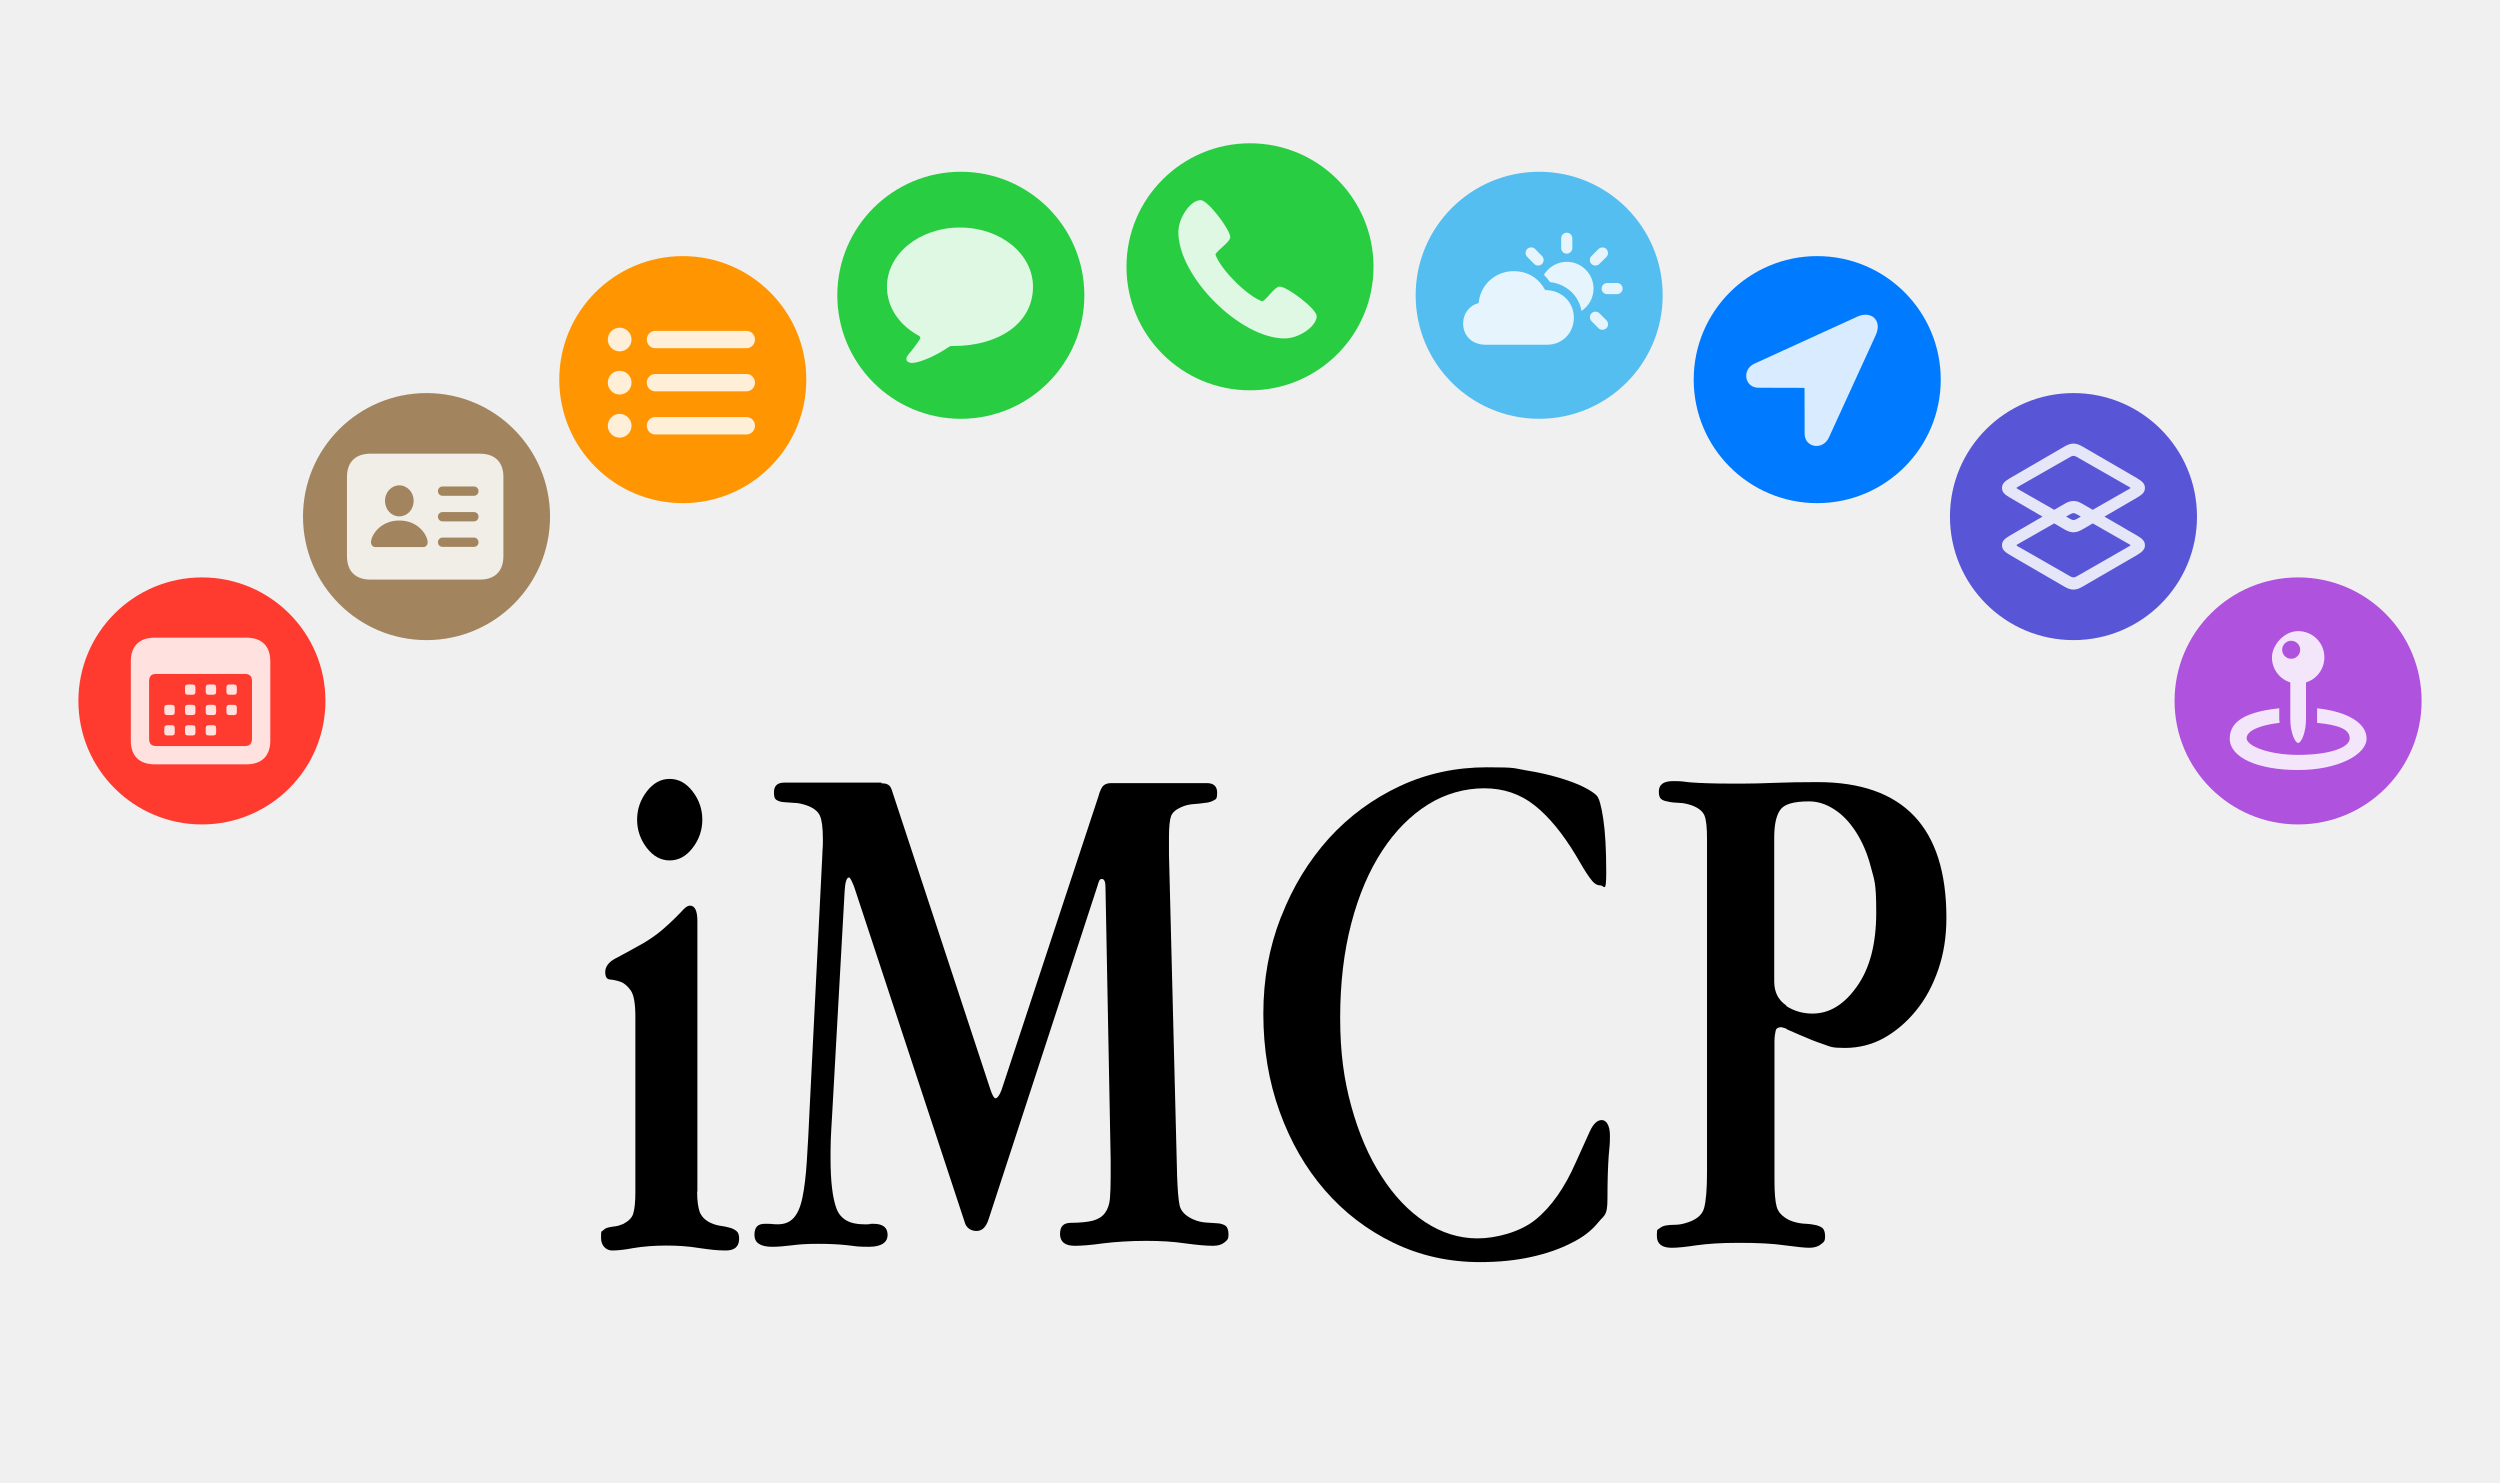
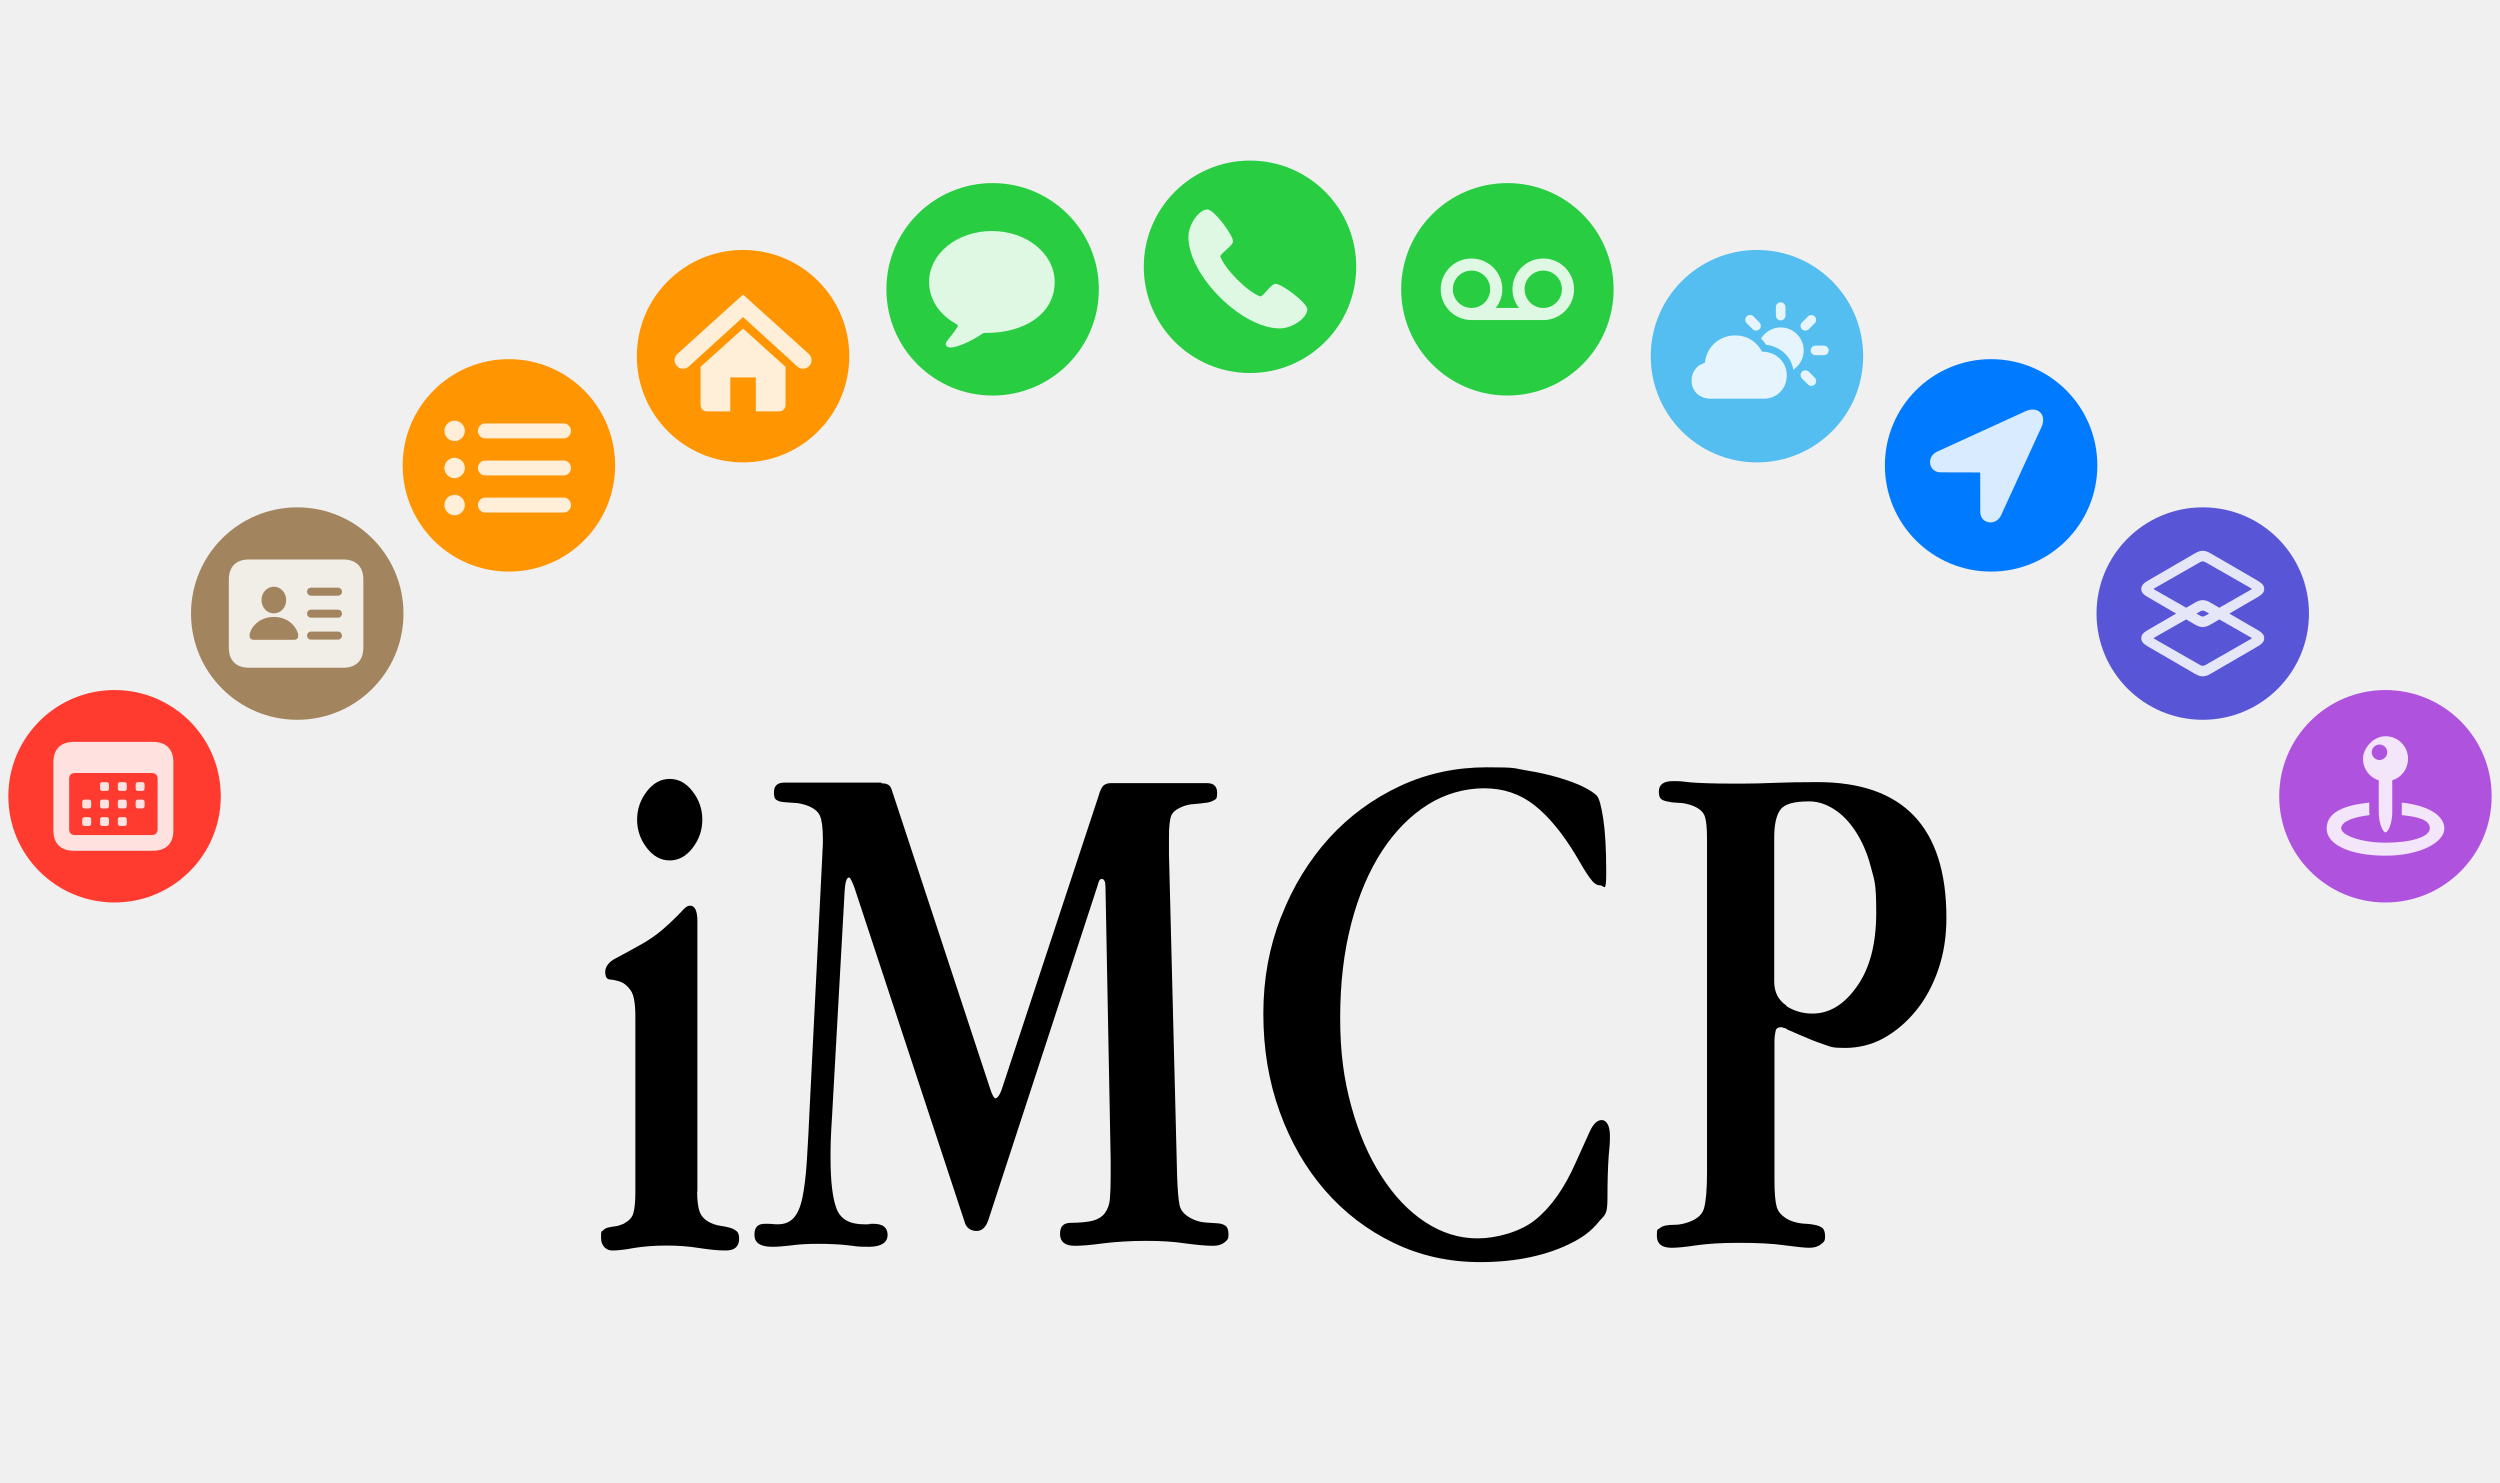
<svg xmlns="http://www.w3.org/2000/svg" viewBox="0 0 1012 600">
  <g fill="#000">
    <path d="M282.2,482.4c0,3.6.4,6.3,1,8.1.7,1.8,2,3.2,3.8,4.2,1.6.8,3.1,1.3,4.6,1.5s2.8.5,3.9.8,2,.8,2.7,1.4,1,1.6,1,3c0,3.2-1.8,4.8-5.4,4.8s-6.6-.4-10.8-1c-4.2-.7-8.6-1-13.4-1s-9.5.4-13.1,1c-3.6.7-6.5,1-8.7,1s-4.5-1.7-4.5-5.1.2-2.4.8-3,1.2-1,2.1-1.2c.9-.2,1.9-.4,2.9-.5s2.1-.5,3.3-1c2.2-1.2,3.6-2.6,4-4.4.5-1.7.8-4.5.8-8.5v-70.8c0-5.4-.6-9-1.9-10.8s-2.7-3-4.2-3.5-2.9-.8-4.2-.9-1.9-1.1-1.9-3.1,1.4-4,4.1-5.4,6.5-3.5,11.5-6.3c3-1.8,5.5-3.6,7.6-5.4,2.1-1.8,3.8-3.4,5.2-4.8,1.4-1.4,2.5-2.5,3.4-3.5.9-.9,1.7-1.4,2.5-1.4,2,0,3,2.1,3,6.3v109.5ZM280.4,320.4c2.6,3.4,3.9,7.2,3.9,11.4s-1.3,8-3.9,11.4-5.7,5.1-9.3,5.1-6.7-1.7-9.3-5.1c-2.6-3.4-3.9-7.2-3.9-11.4s1.3-8,3.9-11.4,5.7-5.1,9.3-5.1,6.7,1.7,9.3,5.1Z" />
    <path d="M356.9,317.1c1,0,1.9.1,2.5.5.7.3,1.2,1,1.6,2.2l39.9,121.2c.8,2.4,1.5,3.6,2.1,3.6s1.6-1.1,2.4-3.3l39.3-119.1c.4-1.6,1-2.9,1.6-3.8.7-.9,1.9-1.4,3.5-1.4h38.7c2.8,0,4.2,1.3,4.2,3.9s-.5,2.6-1.4,3.1-2,.9-3.5,1c-1.4.2-3,.4-4.6.5-1.7.1-3.5.5-5.2,1.3-2.2,1-3.5,2.2-4,3.7-.5,1.5-.8,4.2-.8,8.2v7.1l3.3,130.5c.2,5.4.5,9.2,1,11.6.5,2.4,2.4,4.3,5.5,5.7,1.8.8,3.6,1.2,5.4,1.3s3.4.2,4.6.3c1.3.1,2.4.5,3.1,1,.8.6,1.2,1.8,1.2,3.6s-.5,2.2-1.6,3.1-2.6,1.4-4.6,1.4c-3.2,0-7-.4-11.5-1-4.5-.7-9.8-1-15.8-1s-12.4.4-17.2,1c-4.9.7-8.8,1-11.5,1-4,0-6-1.6-6-4.8s1.5-4.5,4.5-4.5,6.8-.3,8.9-.9c2.1-.6,3.7-1.6,4.8-3.1,1.1-1.5,1.8-3.4,2-5.8s.3-5.4.3-8.9v-6.9l-2.1-110.3c0-2.2-.5-3.3-1.5-3.3s-1.2,1-1.8,3l-44.1,135c-1,3-2.6,4.5-4.8,4.5s-4.2-1.2-4.8-3.6l-44.7-135.6c-1-2.6-1.7-3.9-2.1-3.9-1,0-1.6,1.9-1.8,5.7l-5.1,91.2c-.2,3.4-.4,6.5-.5,9.2-.1,2.8-.1,5.3-.1,7.5,0,9.3.8,16.1,2.4,20.4,1.6,4.3,5.3,6.4,11.1,6.4s1.2,0,1.8-.1c.6-.1,1.3-.1,2.1-.1,3.8,0,5.7,1.5,5.7,4.5s-2.5,4.8-7.5,4.8-5-.2-8.5-.6-7.5-.6-12.1-.6-7.5.2-10.6.6-5.8.6-8,.6c-4.8,0-7.2-1.6-7.2-4.8s1.4-4.5,4.2-4.5,2.2,0,3.1.1,1.6.1,2.2.1c2.6,0,4.7-.8,6.3-2.5,1.6-1.7,2.8-4.4,3.6-8.2.8-3.8,1.4-8.7,1.8-14.8s.8-13.5,1.2-22.5l5.1-101.9c0-.4,0-1.1.1-2.1s.1-2.3.1-3.9c0-4.6-.4-7.7-1.2-9.5-.8-1.8-2.6-3.2-5.4-4.2-1.8-.6-3.5-1-5.1-1-1.6-.1-3-.2-4.2-.3-1.2-.1-2.1-.4-2.9-.9s-1-1.5-1-3.1c0-2.6,1.4-3.9,4.2-3.9h39.3Z" />
    <path d="M518.7,370.9c4.7-12.1,11.2-22.6,19.3-31.6,8.2-9,17.8-16,28.7-21.1s22.7-7.6,35.2-7.6,10.6.4,15.6,1.2,9.5,1.8,13.5,3,7.3,2.4,9.9,3.7c2.6,1.3,4.4,2.5,5.4,3.5s1.9,4.1,2.7,9.5c.8,5.3,1.2,12.5,1.2,21.5s-.8,5.4-2.4,5.4-2.8-1-4.3-3.1-3.3-5-5.5-8.9c-5.4-9-11-15.8-16.8-20.4s-12.6-6.9-20.4-6.9-15.8,2.2-22.8,6.6c-7,4.4-13.2,10.6-18.5,18.7s-9.5,17.9-12.5,29.4-4.5,24.2-4.5,38.2,1.5,24.9,4.5,35.8,7,20.3,12.2,28.3c5.1,8,11,14.2,17.7,18.6s13.8,6.6,21.2,6.6,17.2-2.5,23.5-7.6,11.8-12.9,16.3-23.2c2.4-5.4,4.3-9.6,5.7-12.6s3-4.5,4.8-4.5,3.3,2.1,3.3,6.3-.2,4-.5,8.2-.5,10-.5,17.2-1.2,6.6-3.8,9.8-6,5.9-10.7,8.2c-4.6,2.4-10,4.3-16.3,5.7-6.3,1.4-13.2,2.1-20.8,2.1-12.6,0-24.2-2.6-35-7.8-10.7-5.2-20-12.3-27.8-21.3s-13.9-19.6-18.3-31.8c-4.4-12.2-6.6-25.4-6.6-39.6s2.4-27,7.1-39.1h0Z" />
    <path d="M723.1,416.4c-1.2-.4-1.9-.6-2.1-.6-1.2,0-2,.5-2.2,1.4s-.5,2.4-.5,4.4v55.9c0,5.2.3,8.9.9,11,.6,2.2,2.3,4,5.1,5.4,1.8.8,3.6,1.2,5.4,1.4,1.8.1,3.3.2,4.7.5,1.3.2,2.3.6,3.2,1.2.8.6,1.2,1.8,1.2,3.6s-.5,2.2-1.7,3.1c-1.1.9-2.7,1.4-4.7,1.4s-5.3-.4-10-1c-4.7-.7-10.8-1-18.5-1s-12.8.4-17.2,1c-4.5.7-7.8,1-10,1-4,0-6-1.6-6-4.8s.3-2.4,1-3,1.5-1,2.5-1.2,2.2-.3,3.6-.3,2.8-.2,4.2-.6c4.4-1.2,7-3.2,7.8-6.1.8-2.9,1.2-7.7,1.2-14.5v-135.1c0-4.4-.3-7.5-1-9.3-.7-1.8-2.5-3.2-5.2-4.2-1.8-.6-3.5-1-5.2-1-1.7-.1-3.2-.2-4.3-.5-1.2-.2-2.2-.5-2.8-1-.7-.5-1-1.5-1-3.1,0-2.8,1.9-4.2,5.7-4.2s3.2.1,7,.5c3.9.3,9.5.5,16.7.5h4.8c3.4,0,7.6-.1,12.6-.3,5-.2,10.8-.3,17.4-.3,34.8,0,52.2,18.3,52.2,54.9c0,7.8-1.1,14.6-3.3,21s-5.2,12-9,16.6c-3.8,4.7-8.2,8.4-13,11.1-4.9,2.7-10.2,4-15.8,4s-5.7-.5-8.7-1.5-6.3-2.3-9.9-3.9l-4.8-2.1h0ZM723,407.2c3.3,2.1,6.8,3.1,10.7,3.1,6.8,0,12.8-3.6,18-11,5.2-7.3,7.8-17.2,7.8-29.9s-.8-13-2.2-18.5-3.5-10.2-6-14.1-5.4-7-8.7-9.1c-3.3-2.2-6.8-3.3-10.3-3.3-6.2,0-10.1,1.1-11.7,3.5-1.6,2.3-2.4,6-2.4,11.2v58.2c0,4.4,1.7,7.6,5,9.8Z" />
  </g>
-   <svg version="1.1" viewBox="0 0 100 100" x="31.736" y="233.736" width="100" height="100">
+   <svg version="1.1" viewBox="0 0 100 100" x="3.373" y="279.327" width="86" height="86">
    <circle fill="#FF3B30" cx="50" cy="50" r="50" />
    <g fill="#fff" fill-opacity="0.85">
      <path d="M30.83,75.66h37.23c6.18,0,9.62-3.42,9.62-9.56v-32.15c0-6.14-3.44-9.55-9.62-9.55H30.83c-6.17,0-9.61,3.4-9.61,9.55v32.15c0,6.15,3.44,9.56,9.61,9.56ZM31.52,68.27c-1.92,0-2.9-.9-2.9-2.94v-23.34c0-2.03.99-2.93,2.9-2.93h35.83c1.91,0,2.92.89,2.92,2.93v23.34c0,2.05-1.01,2.94-2.92,2.94H31.52ZM44.49,47.49h1.55c1,0,1.34-.31,1.34-1.3v-1.55c0-.99-.34-1.3-1.34-1.3h-1.55c-.99,0-1.33.31-1.33,1.3v1.55c0,.99.34,1.3,1.33,1.3ZM52.86,47.49h1.57c.99,0,1.33-.31,1.33-1.3v-1.55c0-.99-.34-1.3-1.33-1.3h-1.57c-.98,0-1.32.31-1.32,1.3v1.55c0,.99.34,1.3,1.32,1.3ZM61.25,47.49h1.57c.98,0,1.32-.31,1.32-1.3v-1.55c0-.99-.35-1.3-1.32-1.3h-1.57c-.98,0-1.32.31-1.32,1.3v1.55c0,.99.35,1.3,1.32,1.3ZM36.11,55.73h1.57c.98,0,1.32-.31,1.32-1.28v-1.57c0-.99-.35-1.3-1.32-1.3h-1.57c-.98,0-1.34.31-1.34,1.3v1.57c0,.98.36,1.28,1.34,1.28ZM44.49,55.73h1.55c1,0,1.34-.31,1.34-1.28v-1.57c0-.99-.34-1.3-1.34-1.3h-1.55c-.99,0-1.33.31-1.33,1.3v1.57c0,.98.34,1.28,1.33,1.28ZM52.86,55.73h1.57c.99,0,1.33-.31,1.33-1.28v-1.57c0-.99-.34-1.3-1.33-1.3h-1.57c-.98,0-1.32.31-1.32,1.3v1.57c0,.98.34,1.28,1.32,1.28ZM61.25,55.73h1.57c.98,0,1.32-.31,1.32-1.28v-1.57c0-.99-.35-1.3-1.32-1.3h-1.57c-.98,0-1.32.31-1.32,1.3v1.57c0,.98.35,1.28,1.32,1.28ZM36.11,63.99h1.57c.98,0,1.32-.32,1.32-1.3v-1.57c0-.99-.35-1.3-1.32-1.3h-1.57c-.98,0-1.34.31-1.34,1.3v1.57c0,.98.36,1.3,1.34,1.3ZM44.49,63.99h1.55c1,0,1.34-.32,1.34-1.3v-1.57c0-.99-.34-1.3-1.34-1.3h-1.55c-.99,0-1.33.31-1.33,1.3v1.57c0,.98.34,1.3,1.33,1.3ZM52.86,63.99h1.57c.99,0,1.33-.32,1.33-1.3v-1.57c0-.99-.34-1.3-1.33-1.3h-1.57c-.98,0-1.32.31-1.32,1.3v1.57c0,.98.34,1.3,1.32,1.3Z" />
    </g>
  </svg>
-   <svg version="1.1" viewBox="0 0 100 100" x="122.658" y="159.118" width="100" height="100">
+   <svg version="1.1" viewBox="0 0 100 100" x="77.327" y="205.373" width="86" height="86">
    <circle fill="#a2845e" cx="50" cy="50" r="50" />
    <g fill="#fff" fill-opacity="0.85">
      <path class="st1" d="M81.12,34.03v31.97c0,6.1-3.41,9.51-9.57,9.51H27.35c-6.14,0-9.56-3.4-9.56-9.51v-31.97c0-6.11,3.42-9.5,9.56-9.5h44.21c6.16,0,9.57,3.39,9.57,9.5ZM27.52,60.35c0,1.1.64,1.99,1.84,1.99h19.25c1.22,0,1.85-.89,1.85-1.99,0-2.48-3.49-8.76-11.47-8.76s-11.47,6.27-11.47,8.76ZM56.53,58.49c-1.11,0-1.91.84-1.91,1.91s.8,1.86,1.91,1.86h12.64c1.07,0,1.87-.8,1.87-1.86s-.8-1.91-1.87-1.91h-12.64ZM56.53,48.17c-1.11,0-1.91.82-1.91,1.86s.8,1.91,1.91,1.91h12.64c1.07,0,1.87-.84,1.87-1.91s-.8-1.86-1.87-1.86h-12.64ZM33.18,43.58c0,3.62,2.61,6.33,5.8,6.33,3.21,0,5.81-2.71,5.81-6.33,0-3.41-2.6-6.23-5.81-6.23s-5.8,2.82-5.8,6.23ZM56.53,37.81c-1.11,0-1.91.82-1.91,1.87s.8,1.91,1.91,1.91h12.64c1.07,0,1.87-.84,1.87-1.91s-.8-1.87-1.87-1.87h-12.64Z" />
    </g>
  </svg>
-   <svg version="1.1" viewBox="0 0 100 100" x="226.390" y="103.672" width="100" height="100">
+   <svg version="1.1" viewBox="0 0 100 100" x="163.000" y="145.385" width="86" height="86">
    <circle fill="#ff9500" cx="50" cy="50" r="50" />
    <g fill="#fff" fill-opacity=".85">
      <path d="M38.83,72.2h36.98c1.91,0,3.42-1.64,3.42-3.53s-1.48-3.51-3.42-3.51h-36.98c-1.92,0-3.41,1.62-3.41,3.51s1.51,3.53,3.41,3.53Z" />
      <path d="M24.44,73.49c2.65,0,4.82-2.17,4.82-4.82s-2.17-4.8-4.82-4.8-4.8,2.15-4.8,4.8,2.17,4.82,4.8,4.82Z" />
      <path d="M38.83,54.74h36.98c1.91,0,3.42-1.64,3.42-3.51s-1.48-3.52-3.42-3.52h-36.98c-1.92,0-3.41,1.62-3.41,3.52s1.51,3.51,3.41,3.51Z" />
      <path d="M24.44,56.04c2.65,0,4.82-2.17,4.82-4.82s-2.17-4.8-4.82-4.8-4.8,2.15-4.8,4.8,2.17,4.82,4.8,4.82Z" />
      <path d="M38.83,37.29h36.98c1.91,0,3.42-1.64,3.42-3.52s-1.48-3.51-3.42-3.51h-36.98c-1.92,0-3.41,1.62-3.41,3.51s1.51,3.52,3.41,3.52Z" />
      <path d="M24.44,38.57c2.65,0,4.82-2.15,4.82-4.8s-2.17-4.8-4.82-4.8-4.8,2.15-4.8,4.8,2.17,4.8,4.8,4.8Z" />
    </g>
  </svg>
-   <svg viewBox="0 0 100 100" x="338.946" y="69.529" width="100" height="100">
+   <svg viewBox="0 0 100 100" x="257.788" y="101.184" width="86" height="86">
+     <circle fill="#ff9500" cx="50" cy="50" r="50" />
+     <g fill="#fff" opacity=".85">
+       <path d="M50,21 81,49a4,4 0 0 1-5.4,5.9L50,31.6 24.4,54.9A4,4 0 0 1 19,49Z" />
+       <path fill-rule="evenodd" d="M50,37 70,55V73a3,3 0 0 1-3,3H33a3,3 0 0 1-3-3V55ZM44,60h12v16H44Z" />
+     </g>
+   </svg>
+   <svg viewBox="0 0 100 100" x="358.811" y="74.115" width="86" height="86">
    <circle fill="#28cd41" cx="50" cy="50" r="50" />
    <g fill="#fff" fill-opacity="0.85">
      <path d="M30.19,77.4c3.04,0,9.82-2.94,14.79-6.39.59-.4,1.01-.5,1.53-.5.3.01.53.02.7.02,17.63-.04,32-8.83,32-23.99,0-13.3-13.15-23.97-29.56-23.97s-29.56,10.67-29.56,23.97c0,7.9,4.52,15.26,12.9,19.86.63.34.75.71.46,1.29-1.56,2.6-3.8,5.19-4.83,6.48-1.36,1.68-.56,3.21,1.57,3.21Z" />
    </g>
  </svg>
-   <svg viewBox="0 0 100 100" x="456.000" y="58.000" width="100" height="100">
+   <svg viewBox="0 0 100 100" x="463.000" y="65.000" width="86" height="86">
    <circle fill="#28cd41" cx="50" cy="50" r="50" />
    <g fill="#fff" fill-opacity="0.85">
      <path d="M30,23c-4,0-9,7-9,13,0,18,25,43,43,43,6,0,13-5,13-9,0-3-12-12-15-12-2,0-5,5-7,6-6-2-17-13-19-19,1-2,6-5,6-7,0-3-9-15-12-15Z" />
    </g>
  </svg>
-   <svg version="1.1" viewBox="0 0 100 100" x="573.054" y="69.529" width="100" height="100">
+   <svg viewBox="0 0 100 100" x="567.189" y="74.115" width="86" height="86">
+     <circle fill="#28cd41" cx="50" cy="50" r="50" />
+     <g fill="#fff" stroke="#fff" stroke-width="22" stroke-linejoin="round" opacity="0.85">
+       <path transform="translate(20.000 36.882) scale(0.12596)" d="M1.06581e-14 104.043C1.06581e-14 161.656 46.572 208.086 104.043 208.086L372.297 208.086C429.839 208.086 476.341 161.585 476.341 104.043C476.341 46.431 429.768 0 372.297 0C314.685 0 268.048 46.502 268.048 104.043C268.048 137.03 284.031 166.78 309.472 184.8L166.868 184.8C192.309 166.78 208.292 137.03 208.292 104.043C208.292 46.431 161.72 0 104.043 0C46.502 0 1.06581e-14 46.502 1.06581e-14 104.043ZM23.421 103.908C23.421 59.335 59.605 23.151 104.178 23.151C148.752 23.151 184.865 59.335 184.865 103.908C184.865 148.617 148.752 184.8 104.178 184.8C59.605 184.8 23.421 148.617 23.421 103.908ZM291.476 103.908C291.476 59.335 327.589 23.151 372.162 23.151C416.736 23.151 453.055 59.335 453.055 103.908C453.055 148.617 416.736 184.8 372.162 184.8C327.589 184.8 291.476 148.617 291.476 103.908Z" />
+     </g>
+   </svg>
+   <svg version="1.1" viewBox="0 0 100 100" x="668.212" y="101.184" width="86" height="86">
    <circle fill="#55bef0" cx="50" cy="50" r="50" />
    <g fill="#fff" fill-opacity=".85">
      <path d="M74.42,57.32l2.79,2.8c.88.88.9,2.32.02,3.18-.87.87-2.36.91-3.21.02l-2.8-2.82c-.87-.91-.9-2.34-.02-3.21.87-.87,2.32-.86,3.21.02ZM72.01,47.29c0,3.77-1.94,7.1-4.87,9.04-1.12-6.3-6.15-10.91-12.76-11.67-.7-1.05-1.51-2.04-2.45-2.94,1.89-3.15,5.34-5.26,9.26-5.26,5.95,0,10.82,4.87,10.82,10.84ZM83.77,47.3c0,1.24-1.03,2.24-2.27,2.24h-3.94c-1.23,0-2.29-.99-2.29-2.24s1.06-2.27,2.29-2.27h3.94c1.24,0,2.27,1.03,2.27,2.27ZM77.2,31.29c.87.87.88,2.34-.01,3.21l-2.8,2.79c-.88.87-2.35.89-3.23.03-.87-.87-.87-2.35.03-3.22l2.81-2.79c.89-.89,2.33-.89,3.21-.03ZM48.37,31.28l2.78,2.82c.86.89.88,2.34.02,3.21-.87.87-2.32.86-3.22-.04l-2.78-2.81c-.86-.86-.89-2.31-.02-3.19.87-.87,2.37-.88,3.22,0ZM63.43,26.92v3.95c0,1.24-1.03,2.28-2.27,2.28s-2.25-1.05-2.25-2.28v-3.95c0-1.24,1.03-2.27,2.25-2.27s2.27,1.04,2.27,2.27Z" />
      <path d="M28.42,70.01h24.81c6.15,0,10.81-4.74,10.81-10.97s-4.91-11.15-11.61-11.15c-2.24-4.2-6.41-7.65-12.77-7.65-7.41,0-13.54,5.56-14.15,12.88-3.78,1.03-6.28,4.25-6.28,8.31,0,5.07,3.69,8.59,9.19,8.59Z" />
    </g>
  </svg>
-   <svg version="1.1" viewBox="0 0 100 100" x="685.610" y="103.672" width="100" height="100">
+   <svg version="1.1" viewBox="0 0 100 100" x="763.000" y="145.385" width="86" height="86">
    <circle fill="#007aff" cx="50" cy="50" r="50" />
    <g fill="#fff" fill-opacity="0.85">
      <path d="M26.24,53.28l18.31.05c.23,0,.32.09.32.31l.03,18.25c0,5.68,7.4,6.9,9.84,1.51l18.98-41.47c2.65-5.85-1.77-10.03-7.54-7.41l-41.58,19c-5.21,2.36-4.09,9.75,1.64,9.76Z" />
    </g>
  </svg>
-   <svg viewBox="0 0 100 100" x="789.342" y="159.118" width="100" height="100">
+   <svg viewBox="0 0 100 100" x="848.673" y="205.373" width="86" height="86">
    <circle fill="#5856d6" cx="50" cy="50" r="50" />
    <g fill="#fff" fill-opacity="0.85" transform="translate(50 50) scale(0.58) translate(-62.33895 34.1361)">
      <path d="M62.334 16.811C64.314 16.811 66.211 16.168 68.574 14.81L106.744-7.354C110.703-9.686 112.217-11.448 112.217-14.144C112.217-16.778 110.703-18.593 106.744-20.873L68.574-43.047C66.211-44.446 64.314-45.038 62.334-45.038C60.364-45.038 58.467-44.446 56.104-43.047L17.935-20.873C13.975-18.593 12.461-16.778 12.461-14.144C12.461-11.448 13.975-9.686 17.935-7.354L56.104 14.81C58.467 16.168 60.364 16.811 62.334 16.811ZM62.334 8.274C61.628 8.274 61.006 8.087 60.187 7.621L23.031-13.653C22.78-13.758 22.655-13.873 22.655-14.144C22.655-14.353 22.78-14.468 23.031-14.625L60.187-35.847C61.006-36.314 61.628-36.552 62.334-36.552C63.039-36.552 63.672-36.314 64.491-35.847L101.648-14.625C101.898-14.468 102.023-14.353 102.023-14.144C102.023-13.873 101.898-13.758 101.648-13.653L64.491 7.621C63.672 8.087 63.039 8.274 62.334 8.274ZM62.334-23.183C64.314-23.183 66.211-23.816 68.574-25.174L106.744-47.399C110.703-49.68 112.217-51.442 112.217-54.128C112.217-56.824 110.703-58.576 106.744-60.919L68.574-83.082C66.211-84.44 64.314-85.083 62.334-85.083C60.364-85.083 58.467-84.44 56.104-83.082L17.935-60.919C13.975-58.576 12.461-56.824 12.461-54.128C12.461-51.442 13.975-49.68 17.935-47.399L56.104-25.174C58.467-23.816 60.364-23.183 62.334-23.183ZM62.334-31.72C61.628-31.72 61.006-31.959 60.187-32.425L23.031-53.648C22.78-53.752 22.655-53.919 22.655-54.128C22.655-54.389 22.78-54.514 23.031-54.619L60.187-75.841C61.006-76.308 61.628-76.546 62.334-76.546C63.039-76.546 63.672-76.308 64.491-75.841L101.648-54.619C101.898-54.514 102.023-54.389 102.023-54.128C102.023-53.919 101.898-53.752 101.648-53.648L64.491-32.425C63.672-31.959 63.039-31.72 62.334-31.72Z" />
    </g>
  </svg>
-   <svg version="1.1" viewBox="0 0 100 100" x="880.264" y="233.736" width="100" height="100">
+   <svg version="1.1" viewBox="0 0 100 100" x="922.627" y="279.327" width="86" height="86">
    <circle fill="#af52de" cx="50" cy="50" r="50" />
    <g fill="#fff" fill-opacity="0.85">
      <path d="M42.49,57.93v.94c-8.01.94-13.32,3.18-13.32,6.25s8.84,6.72,20.86,6.72,20.86-2.71,20.86-6.72-5.3-5.42-13.2-6.25v-5.89c12.14,1.3,20.04,5.89,20.04,12.26s-11.31,12.73-27.7,12.73-27.7-5.07-27.7-12.73,7.9-10.96,20.04-12.26v4.95h.12Z" />
      <path d="M60.64,32.35c0,4.71-3.06,8.84-7.43,10.14v14.97c0,5.19-1.89,9.55-3.18,9.55s-3.18-4.36-3.18-9.55v-14.97c-4.36-1.3-7.43-5.42-7.43-10.14s4.71-10.61,10.61-10.61,10.61,4.71,10.61,10.61ZM43.55,29.29c0,2,1.65,3.65,3.65,3.65s3.65-1.65,3.65-3.65-1.65-3.65-3.65-3.65-3.65,1.65-3.65,3.65h0Z" />
    </g>
  </svg>
</svg>
